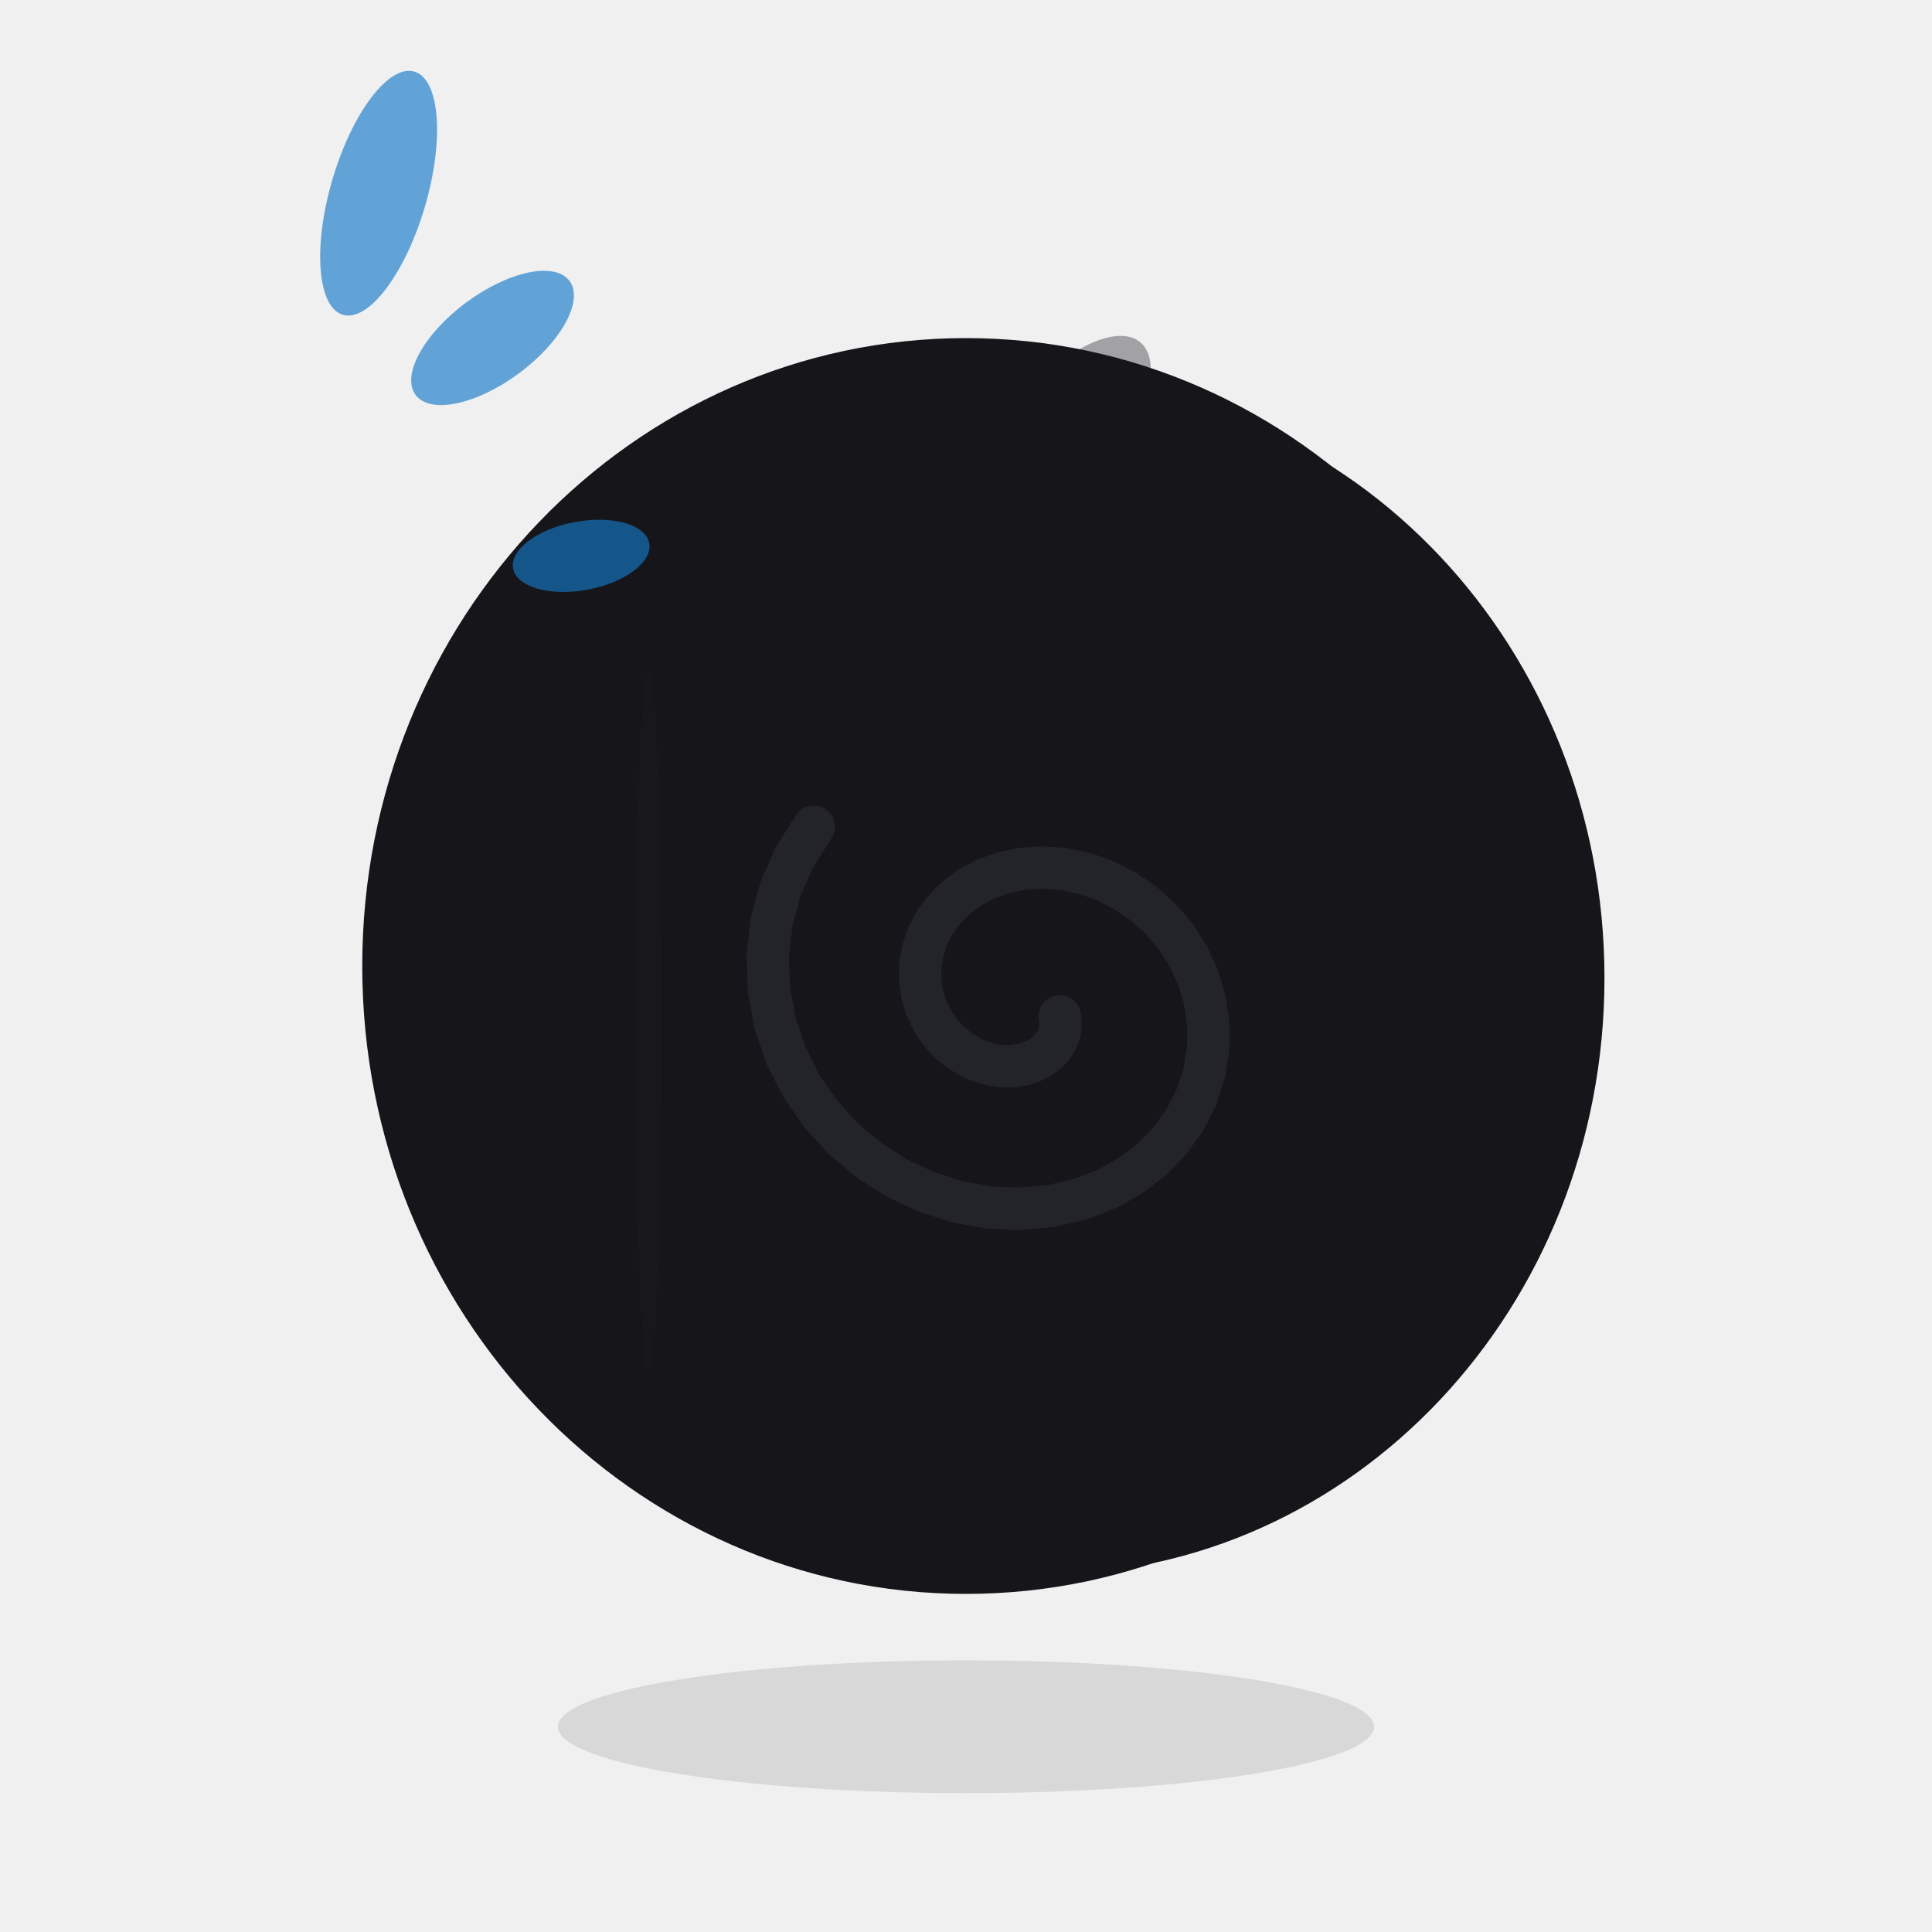
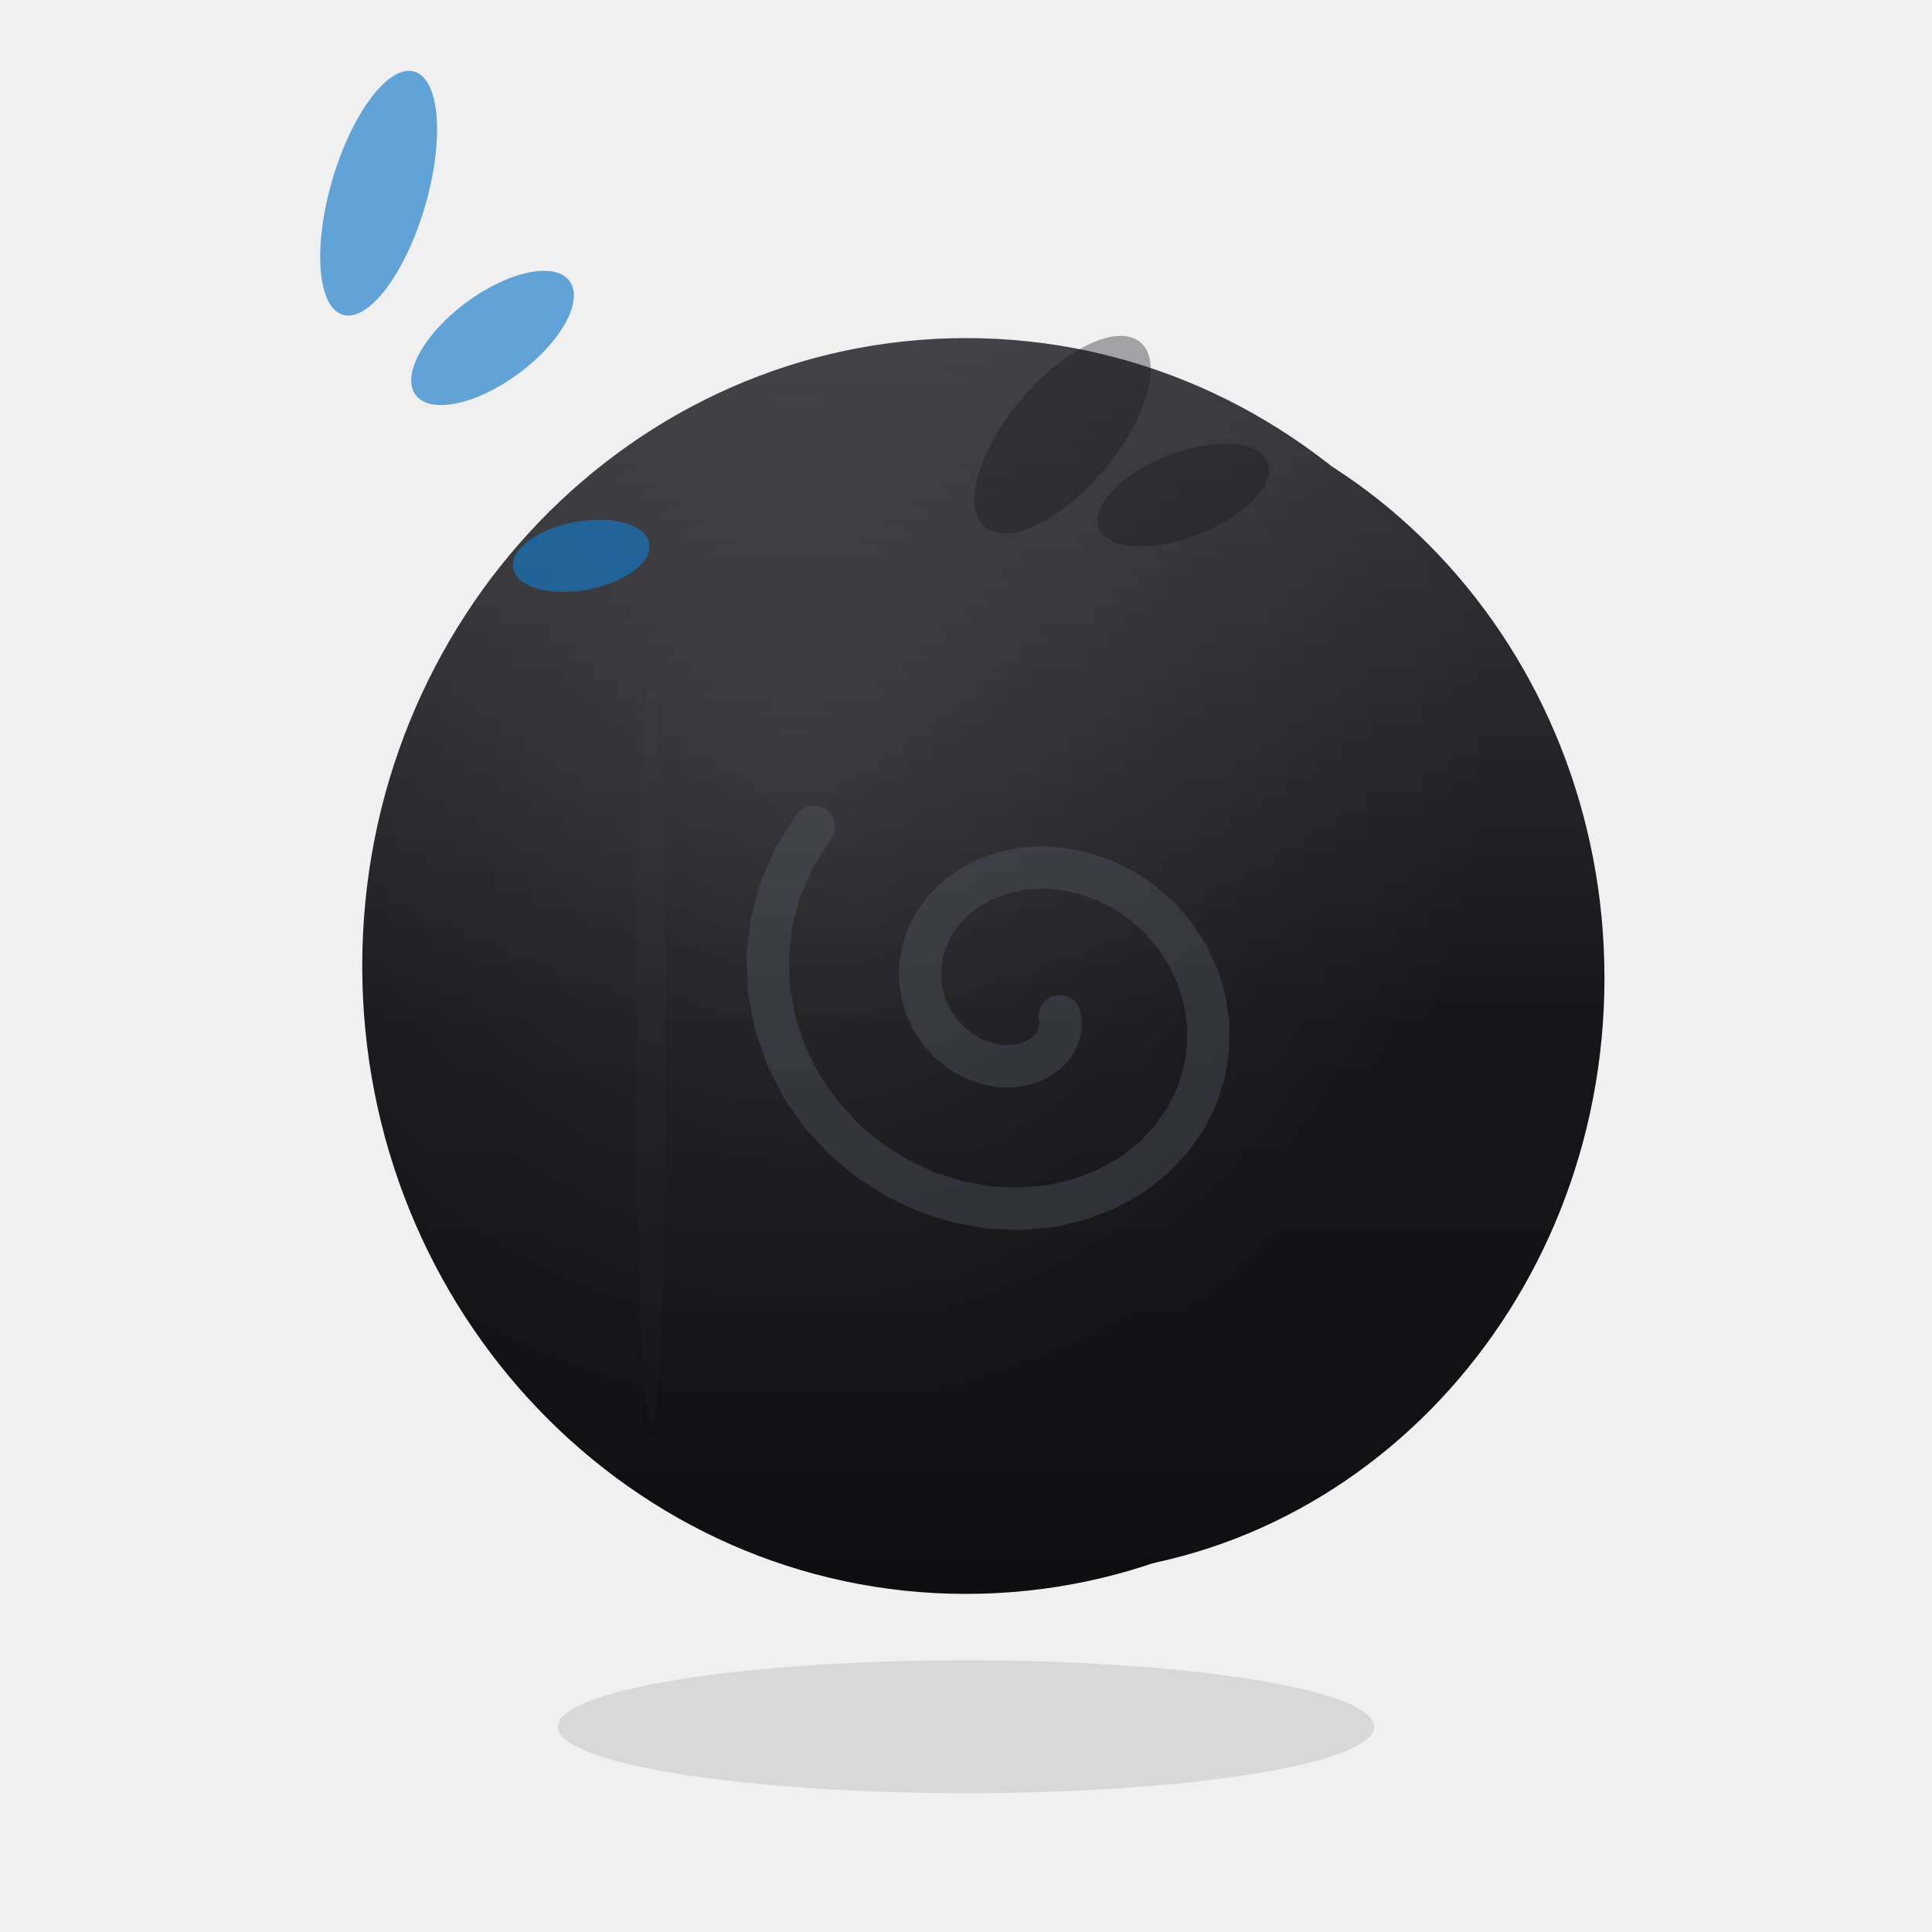
<svg xmlns="http://www.w3.org/2000/svg" width="320" height="320" viewBox="0 0 320 320">
  <defs>
+     <linearGradient id="bg0" gradientUnits="userSpaceOnUse" x1="0" y1="-104" x2="0" y2="104">
+       <stop offset="0" stop-color="#3b3b3f" />
+       <stop offset="0.55" stop-color="#16161A" />
+       <stop offset="1" stop-color="#0f0f12" />
+     </linearGradient>
+     <radialGradient id="bg1" gradientUnits="userSpaceOnUse" cx="-28" cy="-35.36" r="115" fx="-28" fy="-35.36">
+       <stop offset="0" stop-color="#FFFFFF" />
+       <stop offset="1" stop-color="rgba(255,255,255,0)" />
+     </radialGradient>
+     <linearGradient id="bg2" gradientUnits="userSpaceOnUse" x1="0" y1="-47.226" x2="0" y2="77.226">
+       <stop offset="0" stop-color="#FFFFFF" />
+       <stop offset="1" stop-color="#F1F1F5" />
+     </linearGradient>
    <clipPath id="bc1">
-       <path d="M-50.327 9C-50.327 40.891 -51.33 66.745 -52.567 66.745C-53.805 66.745 -54.807 40.891 -54.807 9C-54.807 -22.891 -53.805 -48.745 -52.567 -48.745C-51.33 -48.745 -50.327 -22.891 -50.327 9" transform="matrix(1 0 0 1 160 160)" />
+       <path d="M-49.671 15C-49.671 49.367 -50.782 77.226 -52.151 77.226C-53.521 77.226 -54.631 49.367 -54.631 15C-54.631 -19.367 -53.521 -47.226 -52.151 -47.226C-50.782 -47.226 -49.671 -19.367 -49.671 15" transform="matrix(1 0 0 1 160 160)" />
    </clipPath>
  </defs>
  <path d="M67.589 126C67.589 132.075 37.329 137 0 137C-37.329 137 -67.589 132.075 -67.589 126C-67.589 119.925 -37.329 115 0 115C37.329 115 67.589 119.925 67.589 126" fill="rgba(22,22,26,0.13)" fill-opacity="0.857" transform="matrix(1 0 0 1 160 160)" />
-   <path d="M105.75 2C105.75 56.566 64.112 100.8 12.75 100.8C-38.612 100.8 -80.25 56.566 -80.25 2C-80.25 -52.566 -38.612 -96.8 12.75 -96.8C64.112 -96.8 105.75 -52.566 105.75 2" fill="#16161A" transform="matrix(1 0 0 1 160 160)" />
-   <path d="M100 0C100 57.438 55.228 104 0 104C-55.228 104 -100 57.438 -100 0C-100 -57.438 -55.228 -104 0 -104C55.228 -104 100 -57.438 100 0" fill="#16161A" transform="matrix(1 0 0 1 160 160)" />
-   <path d="M6 0L6.508 0.838L6.868 1.805L7.052 2.877L7.035 4.027L6.799 5.222L6.33 6.429L5.621 7.609L4.672 8.724L3.491 9.735L2.092 10.604L0.496 11.294L-1.267 11.771L-3.164 12.006L-5.154 11.976L-7.191 11.66L-9.227 11.046L-11.211 10.131L-13.089 8.915L-14.808 7.41L-16.317 5.634L-17.567 3.612L-18.511 1.379L-19.11 -1.027L-19.331 -3.558L-19.147 -6.164L-18.541 -8.788L-17.504 -11.372L-16.037 -13.855L-14.152 -16.177L-11.87 -18.278L-9.222 -20.1L-6.251 -21.59L-3.005 -22.701L0.456 -23.391L4.067 -23.626L7.756 -23.381L11.447 -22.642L15.059 -21.404L18.514 -19.674L21.731 -17.467L24.633 -14.814L27.145 -11.752L29.2 -8.33L30.737 -4.609L31.706 -0.655L32.066 3.458L31.788 7.649L30.855 11.833L29.265 15.923L27.029 19.831L24.172 23.469L20.732 26.754L16.763 29.607L12.329 31.955L7.508 33.734L2.386 34.891L-2.94 35.382L-8.367 35.179L-13.788 34.265L-19.09 32.637L-24.163 30.31L-28.897 27.311L-33.187 23.683L-36.931 19.481L-40.042 14.777L-42.437 9.652L-44.05 4.198L-44.828 -1.481L-44.734 -7.278L-43.749 -13.078" fill="none" stroke="#3D3D49" stroke-width="7" stroke-linecap="round" stroke-linejoin="round" stroke-opacity="0.352" transform="matrix(0.921 0.389 -0.389 0.921 170 166)" />
+   <path d="M105.75 2C105.75 56.566 64.112 100.8 12.75 100.8C-38.612 100.8 -80.25 56.566 -80.25 2C-80.25 -52.566 -38.612 -96.8 12.75 -96.8C64.112 -96.8 105.75 -52.566 105.75 2" fill="url(#bg0)" transform="matrix(1 0 0 1 160 160)" />
+   <path d="M100 0C100 57.438 55.228 104 0 104C-55.228 104 -100 57.438 -100 0C-100 -57.438 -55.228 -104 0 -104C55.228 -104 100 -57.438 100 0" fill="url(#bg0)" transform="matrix(1 0 0 1 160 160)" />
+   <path d="M100 0C100 57.438 55.228 104 0 104C-55.228 104 -100 57.438 -100 0C-100 -57.438 -55.228 -104 0 -104C55.228 -104 100 -57.438 100 0" fill="url(#bg1)" fill-opacity="0.1" transform="matrix(1 0 0 1 160 160)" />
+   <path d="M6 0L6.508 0.838L6.868 1.805L7.052 2.877L7.035 4.027L6.799 5.222L6.33 6.429L5.621 7.609L4.672 8.724L3.491 9.735L2.092 10.604L0.496 11.294L-1.267 11.771L-3.164 12.006L-5.154 11.976L-7.191 11.66L-9.227 11.046L-11.211 10.131L-13.089 8.915L-14.808 7.41L-16.317 5.634L-17.567 3.612L-18.511 1.379L-19.11 -1.027L-19.331 -3.558L-19.147 -6.164L-18.541 -8.788L-17.504 -11.372L-16.037 -13.855L-14.152 -16.177L-11.87 -18.278L-9.222 -20.1L-6.251 -21.59L-3.005 -22.701L0.456 -23.391L4.067 -23.626L7.756 -23.381L11.447 -22.642L15.059 -21.404L18.514 -19.674L21.731 -17.467L24.633 -14.814L27.145 -11.752L29.2 -8.33L30.737 -4.609L31.706 -0.655L32.066 3.458L31.788 7.649L30.855 11.833L29.265 15.923L27.029 19.831L24.172 23.469L20.732 26.754L16.763 29.607L12.329 31.955L7.508 33.734L2.386 34.891L-2.94 35.382L-8.367 35.179L-13.788 34.265L-19.09 32.637L-24.163 30.31L-28.897 27.311L-33.187 23.683L-36.931 19.481L-40.042 14.777L-42.437 9.652L-44.05 4.198L-44.828 -1.481L-44.734 -7.278L-43.749 -13.078" fill="none" stroke="#5C5C6E" stroke-width="7" stroke-linecap="round" stroke-linejoin="round" stroke-opacity="0.352" transform="matrix(0.921 0.389 -0.389 0.921 170 166)" />
  <path d="M9 0C9 11.046 4.971 20 0 20C-4.971 20 -9 11.046 -9 0C-9 -11.046 -4.971 -20 0 -20C4.971 -20 9 -11.046 9 0" fill="#16161A" fill-opacity="0.352" transform="matrix(0.765 0.644 -0.644 0.765 176 72)" />
  <path d="M7 0C7 8.284 3.866 15 0 15C-3.866 15 -7 8.284 -7 0C-7 -8.284 -3.866 -15 0 -15C3.866 -15 7 -8.284 7 0" fill="#16161A" fill-opacity="0.352" transform="matrix(0.362 0.932 -0.932 0.362 196 82)" />
-   <path d="M-50.327 9C-50.327 40.891 -51.33 66.745 -52.567 66.745C-53.805 66.745 -54.807 40.891 -54.807 9C-54.807 -22.891 -53.805 -48.745 -52.567 -48.745C-51.33 -48.745 -50.327 -22.891 -50.327 9" fill="#FFFFFF" fill-opacity="0.011" transform="matrix(1 0 0 1 160 160)" />
-   <path d="M9 0C9 3.038 4.971 5.5 0 5.5C-4.971 5.5 -9 3.038 -9 0C-9 -3.038 -4.971 -5.5 0 -5.5C4.971 -5.5 9 -3.038 9 0" fill="rgba(255,138,168,0.42)" fill-opacity="0.006" transform="matrix(0.354 0 0 0.953 117.427 189)" />
+   <path d="M-49.671 15C-49.671 49.367 -50.782 77.226 -52.151 77.226C-53.521 77.226 -54.631 49.367 -54.631 15C-54.631 -19.367 -53.521 -47.226 -52.151 -47.226C-50.782 -47.226 -49.671 -19.367 -49.671 15" fill="url(#bg2)" fill-opacity="0.011" transform="matrix(1 0 0 1 160 160)" />
+   <path d="M11.5 0C11.5 3.866 6.351 7 0 7C-6.351 7 -11.5 3.866 -11.5 0C-11.5 -3.866 -6.351 -7 0 -7C6.351 -7 11.5 -3.866 11.5 0" fill="rgba(255,138,168,0.42)" fill-opacity="0.008" transform="matrix(0.396 0 0 0.923 121.321 197)" />
  <g clip-path="url(#bc1)">
-     <path d="M-12.974 -0.816C-12.543 -7.665 -6.863 -13 0 -13C6.863 -13 12.543 -7.665 12.974 -0.816" fill="none" stroke="#16161A" stroke-width="10" stroke-linecap="round" stroke-linejoin="round" stroke-opacity="0.011" transform="matrix(0.208 0 0 0.991 109.981 173)" />
+     <path d="M9.28 0C9.28 6.362 5.125 11.52 0 11.52C-5.125 11.52 -9.28 6.362 -9.28 0C-9.28 -6.362 -5.125 -11.52 0 -11.52C5.125 -11.52 9.28 -6.362 9.28 0" fill="#16161A" fill-opacity="0.011" transform="matrix(0.24 0 0 0.968 112.425 184)" />
+     <path d="M-0.371 -4.378C-0.371 -2.723 -1.618 -1.382 -3.155 -1.382C-4.693 -1.382 -5.939 -2.723 -5.939 -4.378C-5.939 -6.032 -4.693 -7.373 -3.155 -7.373C-1.618 -7.373 -0.371 -6.032 -0.371 -4.378" fill="#FFFFFF" fill-opacity="0.011" transform="matrix(0.24 0 0 0.968 112.425 184)" />
+     <path d="M4.269 3.456C4.269 4.347 3.604 5.069 2.784 5.069C1.964 5.069 1.299 4.347 1.299 3.456C1.299 2.565 1.964 1.843 2.784 1.843C3.604 1.843 4.269 2.565 4.269 3.456" fill="#FFFFFF" fill-opacity="0.011" transform="matrix(0.24 0 0 0.968 112.425 184)" />
+     <path d="M17.07 0.187C14.125 6.994 7.417 11.4 0 11.4C-7.417 11.4 -14.125 6.994 -17.07 0.187" fill="none" stroke="#16161A" stroke-width="5.4" stroke-linecap="round" stroke-linejoin="round" stroke-opacity="0.001" transform="matrix(0.04 0 0 0.878 118.408 206)" />
  </g>
  <path d="M7.984 0C7.984 11.598 4.409 21 0 21C-4.409 21 -7.984 11.598 -7.984 0C-7.984 -11.598 -4.409 -21 0 -21C4.409 -21 7.984 -11.598 7.984 0" fill="#1478C9" fill-opacity="0.644" transform="matrix(0.959 0.282 -0.282 0.959 62.713 32)" />
  <path d="M7.313 0C7.313 8.759 4.039 15.859 0 15.859C-4.039 15.859 -7.313 8.759 -7.313 0C-7.313 -8.759 -4.039 -15.859 0 -15.859C4.039 -15.859 7.313 -8.759 7.313 0" fill="#1478C9" fill-opacity="0.644" transform="matrix(0.595 0.804 -0.804 0.595 81.582 55.971)" />
  <path d="M5.702 0C5.702 6.334 3.149 11.469 0 11.469C-3.149 11.469 -5.702 6.334 -5.702 0C-5.702 -6.334 -3.149 -11.469 0 -11.469C3.149 -11.469 5.702 -6.334 5.702 0" fill="#1478C9" fill-opacity="0.644" transform="matrix(0.182 0.983 -0.983 0.182 96.261 92.067)" />
</svg>
